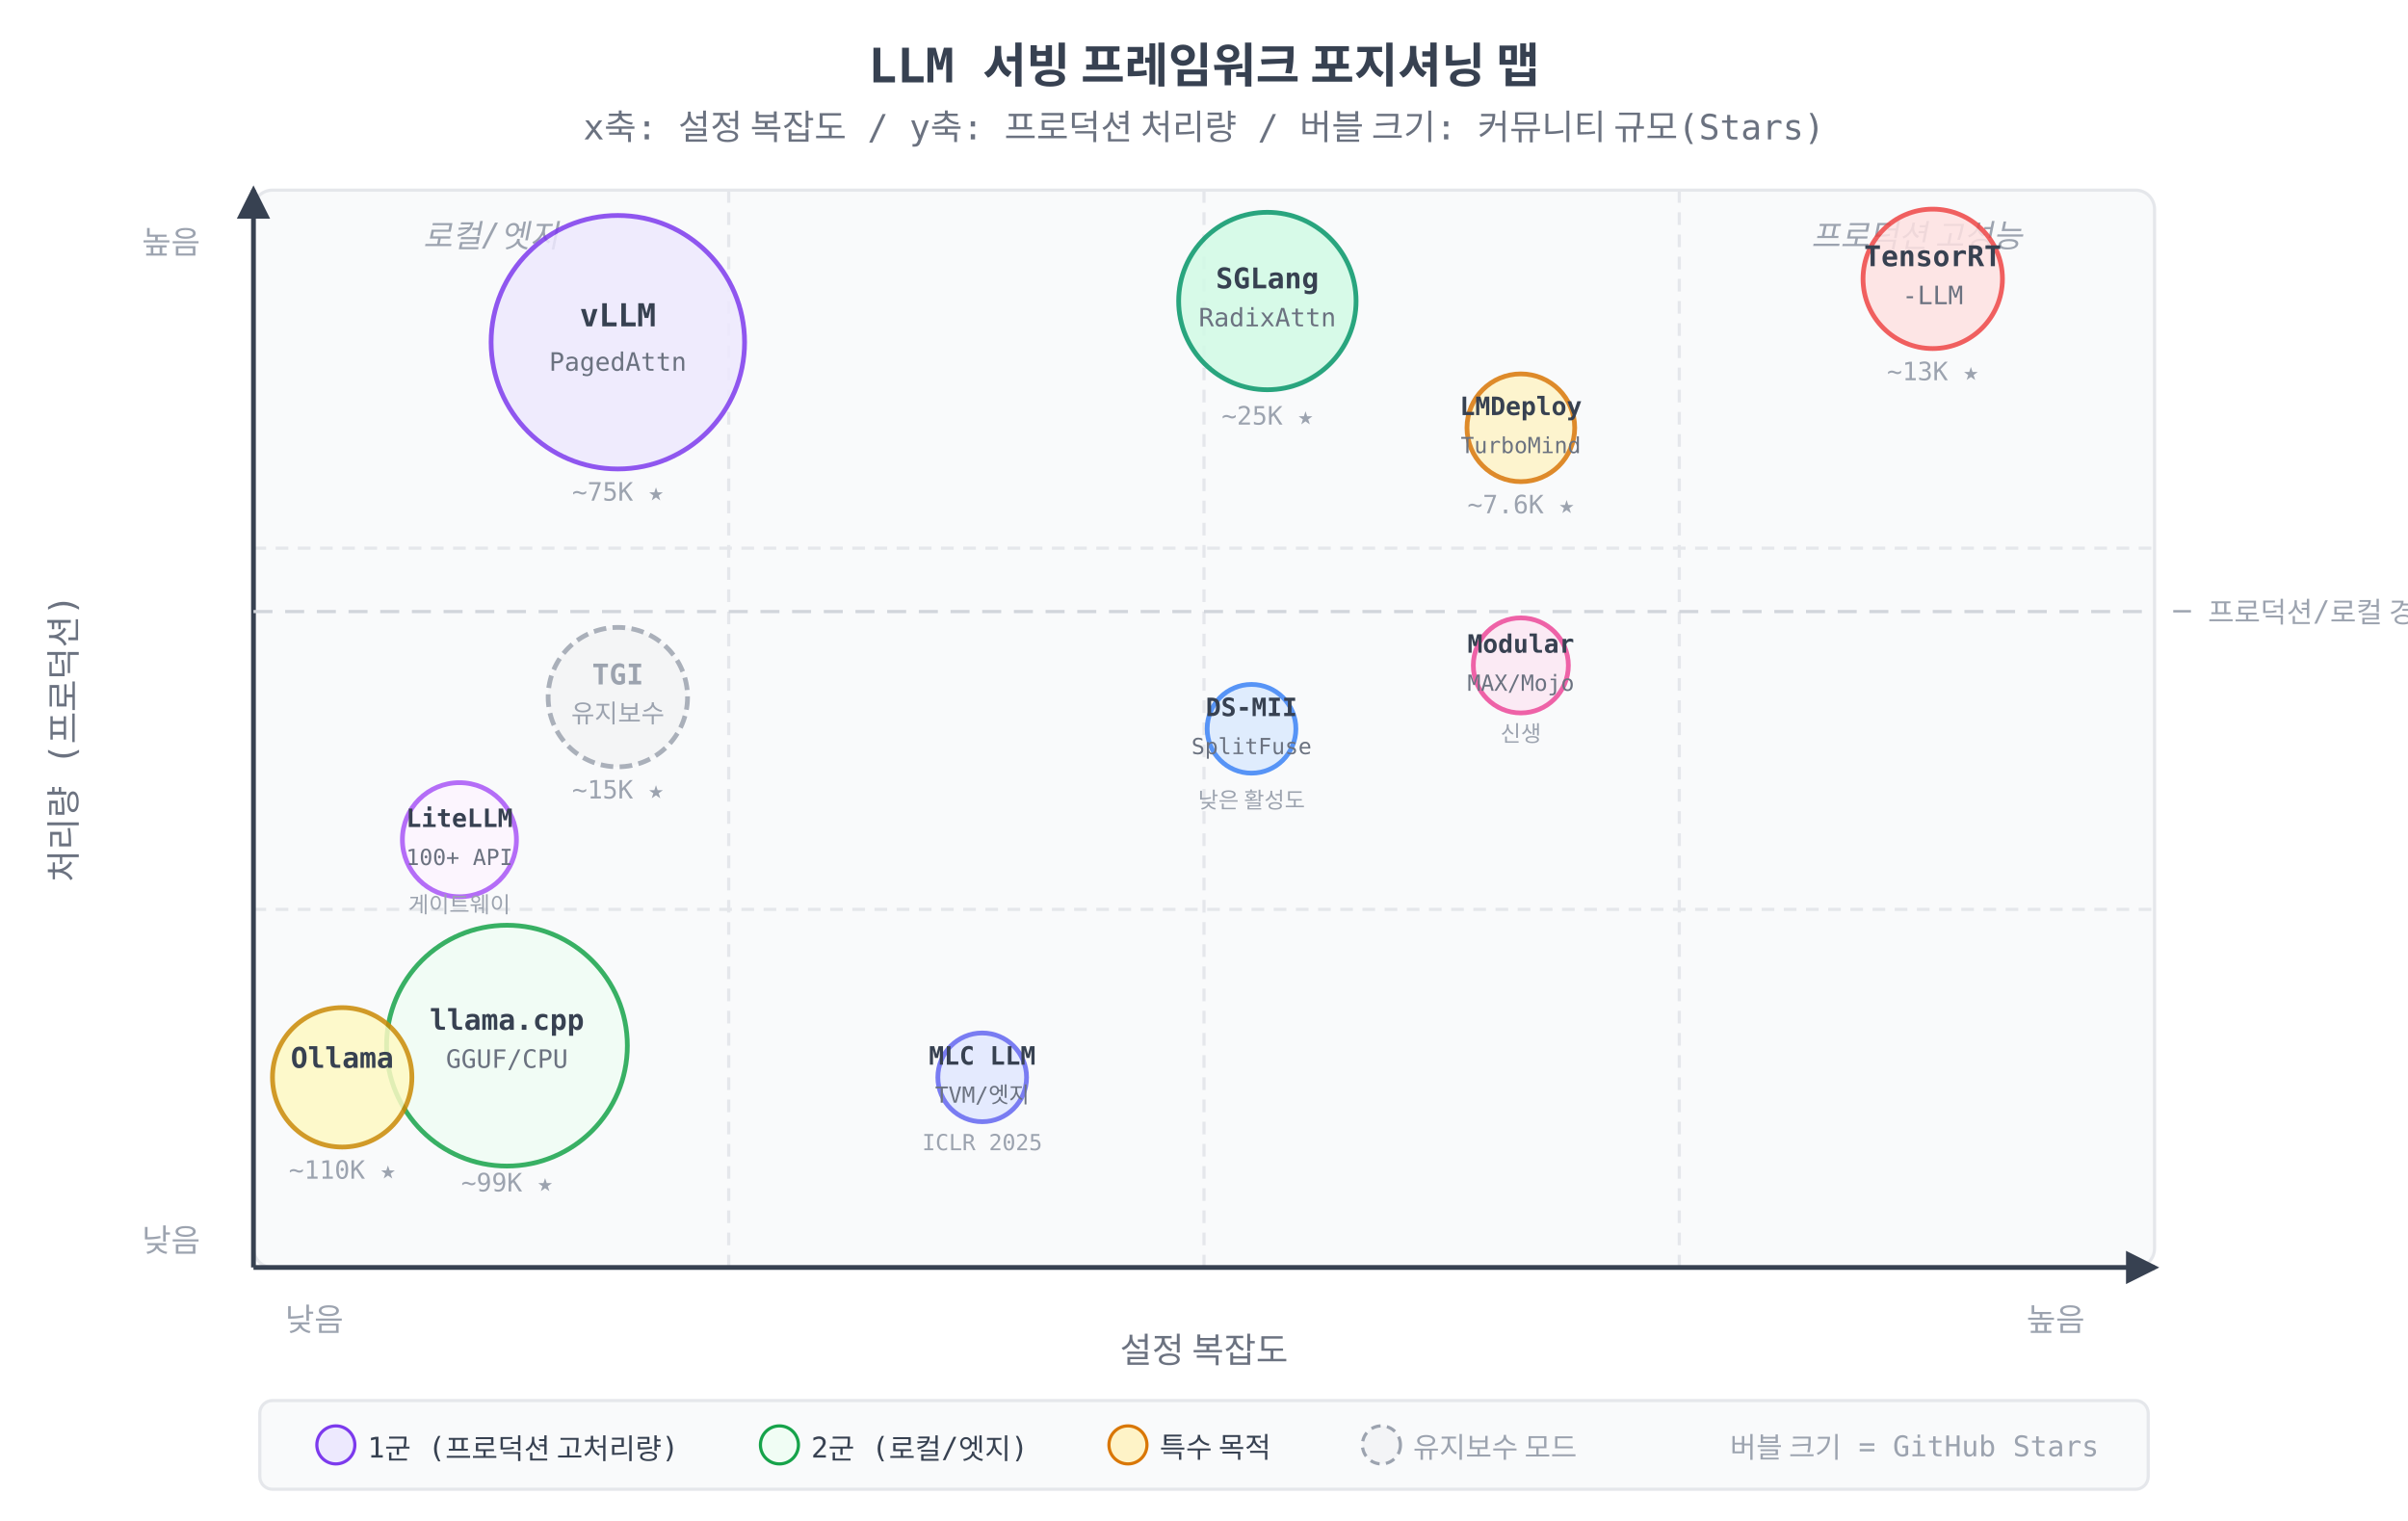
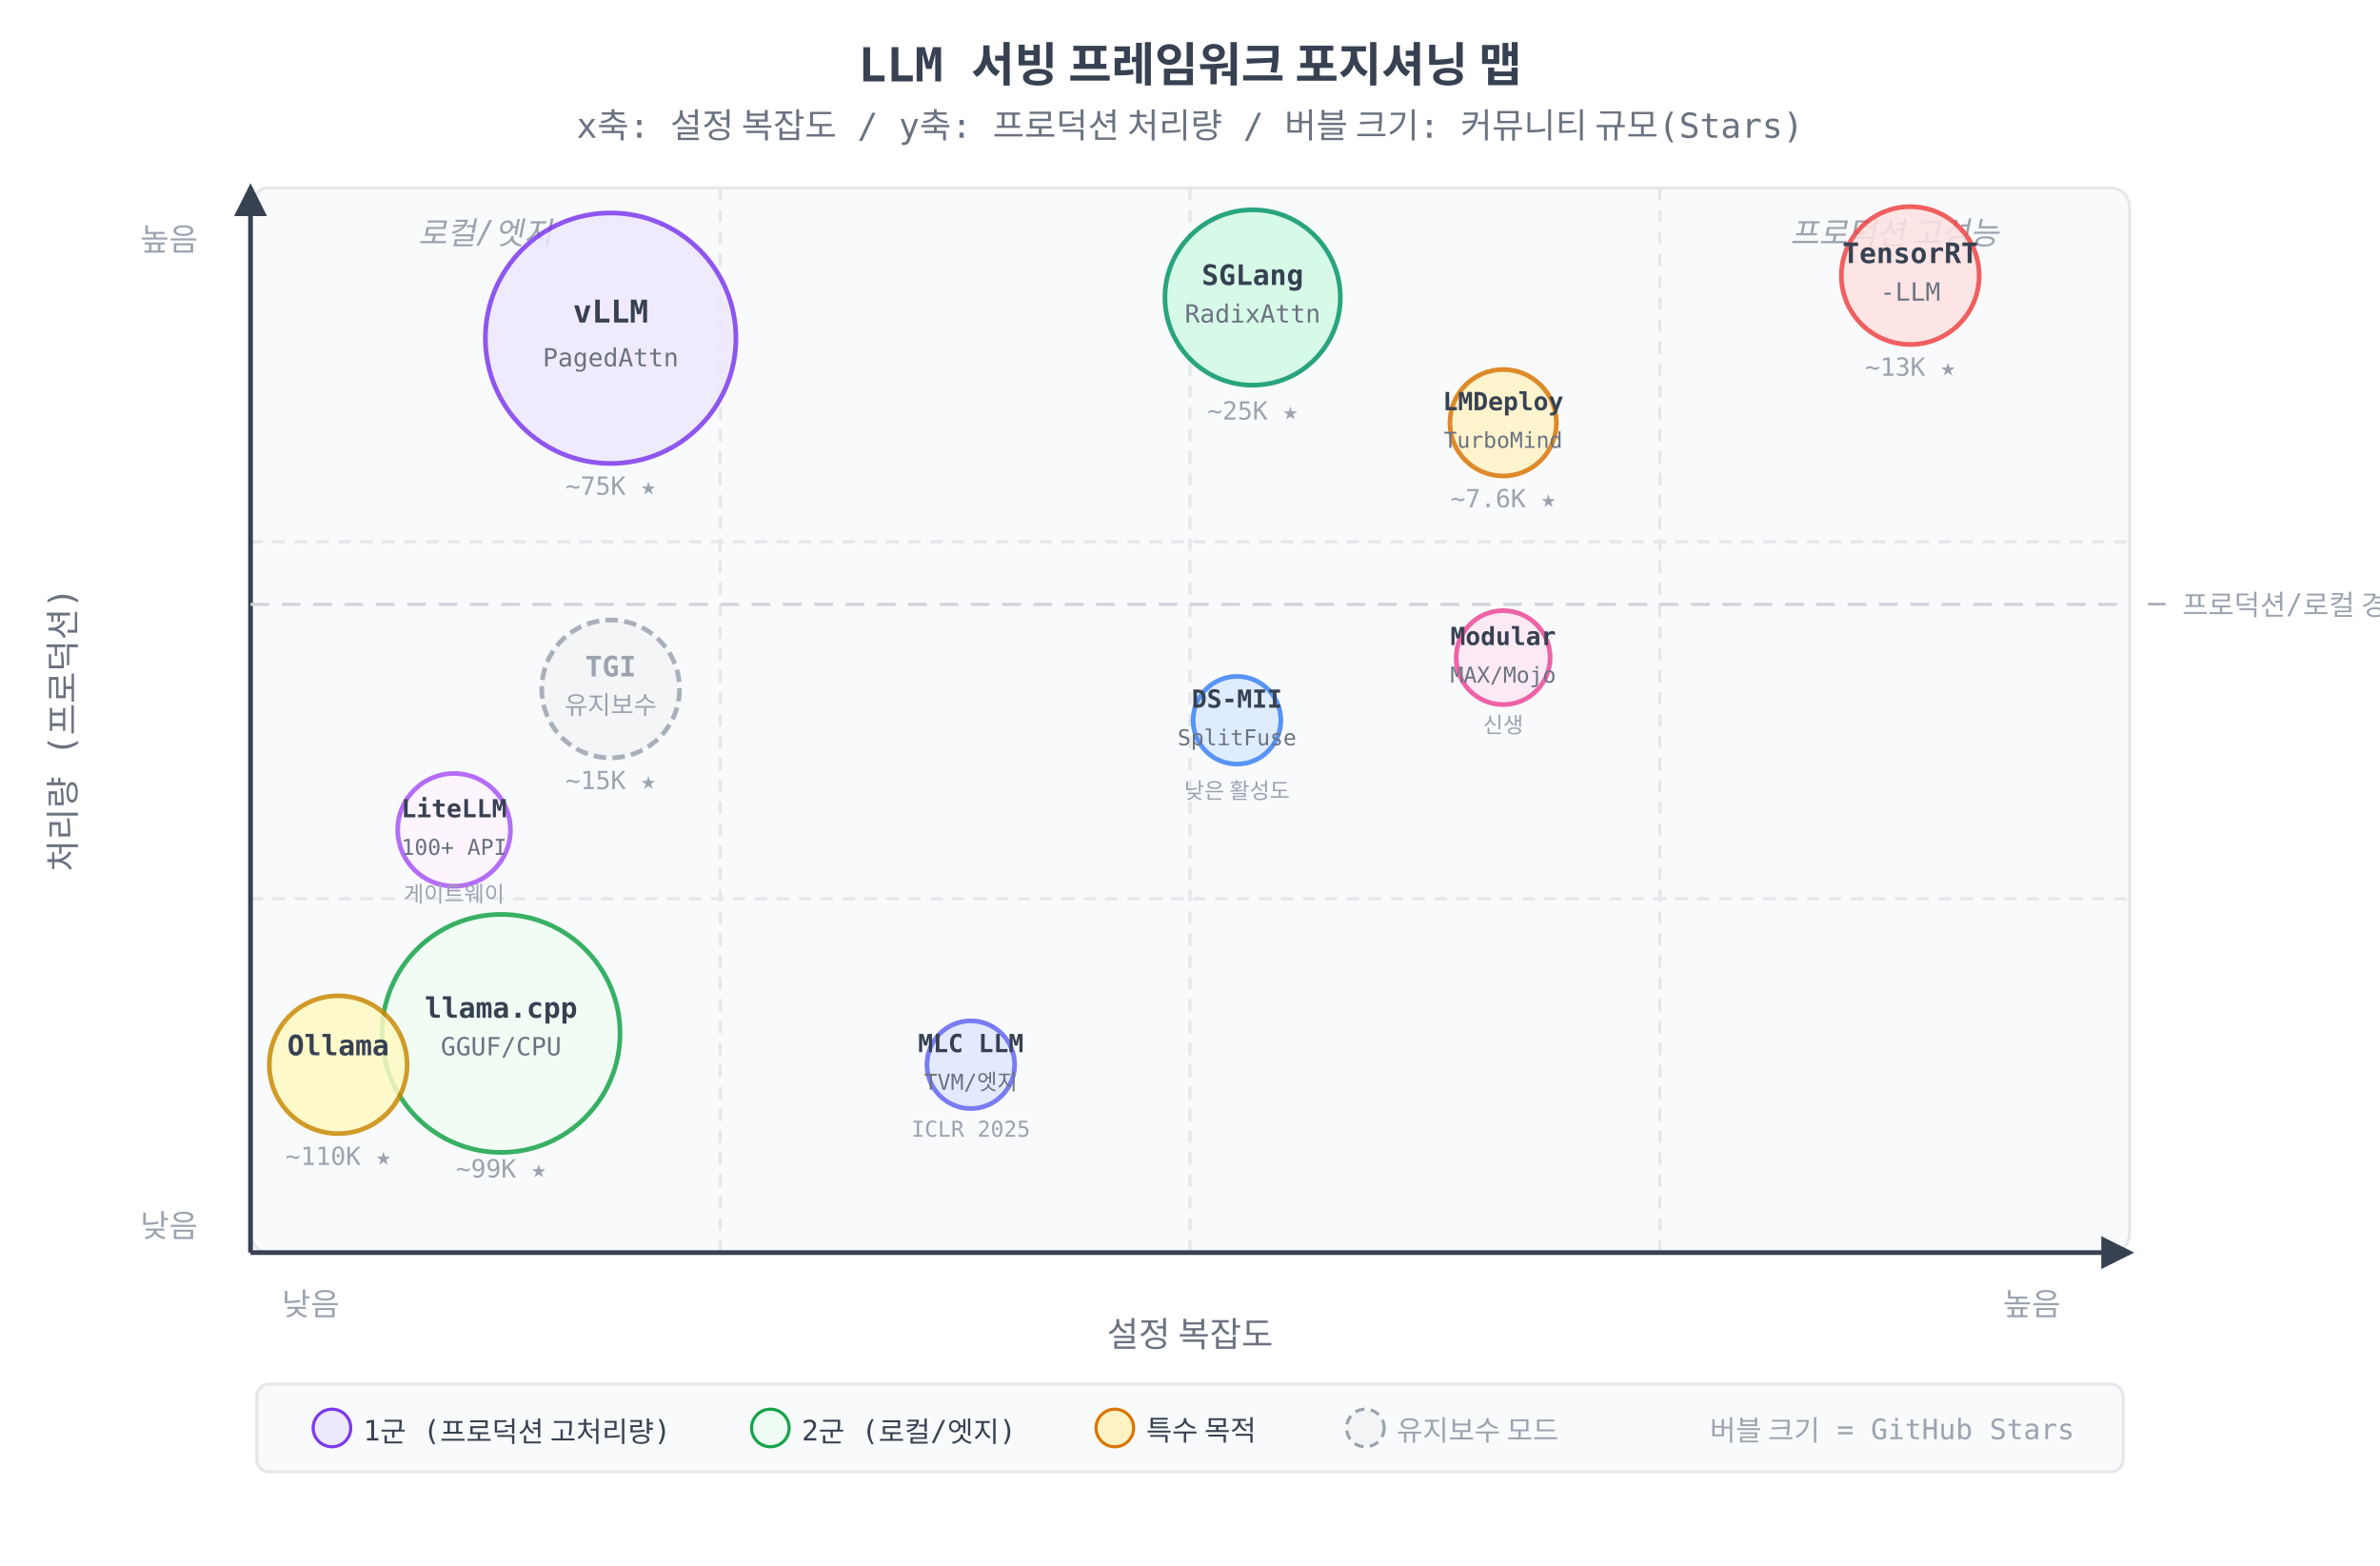
- <svg xmlns="http://www.w3.org/2000/svg" viewBox="0 0 760 480" font-family="monospace, sans-serif">
+ <svg xmlns="http://www.w3.org/2000/svg" viewBox="0 0 760 500" font-family="monospace, sans-serif">
  <defs>
    <marker id="arr" markerWidth="7" markerHeight="7" refX="6" refY="3.5" orient="auto">
      <path d="M0,0 L7,3.5 L0,7 Z" fill="#374151" />
    </marker>
  </defs>
  <text x="380" y="26" text-anchor="middle" font-size="15" font-weight="bold" fill="#374151">LLM 서빙 프레임워크 포지셔닝 맵</text>
  <text x="380" y="44" text-anchor="middle" font-size="11" fill="#6B7280">x축: 설정 복잡도 / y축: 프로덕션 처리량 / 버블 크기: 커뮤니티 규모(Stars)</text>
  <rect x="80" y="60" width="600" height="340" rx="6" fill="#F9FAFB" stroke="#E5E7EB" stroke-width="1" />
  <line x1="80" y1="173" x2="680" y2="173" stroke="#E5E7EB" stroke-width="1" stroke-dasharray="4,3" />
  <line x1="80" y1="287" x2="680" y2="287" stroke="#E5E7EB" stroke-width="1" stroke-dasharray="4,3" />
  <line x1="230" y1="60" x2="230" y2="400" stroke="#E5E7EB" stroke-width="1" stroke-dasharray="4,3" />
  <line x1="380" y1="60" x2="380" y2="400" stroke="#E5E7EB" stroke-width="1" stroke-dasharray="4,3" />
  <line x1="530" y1="60" x2="530" y2="400" stroke="#E5E7EB" stroke-width="1" stroke-dasharray="4,3" />
  <text x="24" y="233" text-anchor="middle" font-size="11" fill="#6B7280" transform="rotate(-90, 24, 233)">처리량 (프로덕션)</text>
  <text x="54" y="80" text-anchor="middle" font-size="10" fill="#9CA3AF">높음</text>
  <text x="54" y="395" text-anchor="middle" font-size="10" fill="#9CA3AF">낮음</text>
  <text x="380" y="430" text-anchor="middle" font-size="11" fill="#6B7280">설정 복잡도</text>
  <text x="90" y="420" text-anchor="start" font-size="10" fill="#9CA3AF">낮음</text>
  <text x="658" y="420" text-anchor="end" font-size="10" fill="#9CA3AF">높음</text>
  <line x1="80" y1="400" x2="680" y2="400" stroke="#374151" stroke-width="1.5" marker-end="url(#arr)" />
  <line x1="80" y1="400" x2="80" y2="60" stroke="#374151" stroke-width="1.5" marker-end="url(#arr)" />
  <text x="155" y="78" text-anchor="middle" font-size="10" fill="#9CA3AF" font-style="italic">로컬/엣지</text>
  <text x="605" y="78" text-anchor="middle" font-size="10" fill="#9CA3AF" font-style="italic">프로덕션 고성능</text>
  <circle cx="610" cy="88" r="22" fill="#FEE2E2" stroke="#EF4444" stroke-width="1.5" opacity="0.85" />
  <text x="610" y="84" text-anchor="middle" font-size="9" font-weight="bold" fill="#374151">TensorRT</text>
  <text x="610" y="96" text-anchor="middle" font-size="8" fill="#6B7280">-LLM</text>
  <text x="610" y="120" text-anchor="middle" font-size="8" fill="#9CA3AF">~13K ★</text>
  <circle cx="400" cy="95" r="28" fill="#D1FAE5" stroke="#059669" stroke-width="1.5" opacity="0.85" />
  <text x="400" y="91" text-anchor="middle" font-size="9" font-weight="bold" fill="#374151">SGLang</text>
  <text x="400" y="103" text-anchor="middle" font-size="8" fill="#6B7280">RadixAttn</text>
  <text x="400" y="134" text-anchor="middle" font-size="8" fill="#9CA3AF">~25K ★</text>
  <circle cx="195" cy="108" r="40" fill="#EDE9FE" stroke="#7C3AED" stroke-width="1.5" opacity="0.85" />
  <text x="195" y="103" text-anchor="middle" font-size="10" font-weight="bold" fill="#374151">vLLM</text>
  <text x="195" y="117" text-anchor="middle" font-size="8" fill="#6B7280">PagedAttn</text>
  <text x="195" y="158" text-anchor="middle" font-size="8" fill="#9CA3AF">~75K ★</text>
  <circle cx="195" cy="220" r="22" fill="#F3F4F6" stroke="#9CA3AF" stroke-width="1.5" stroke-dasharray="4,2" opacity="0.85" />
  <text x="195" y="216" text-anchor="middle" font-size="9" font-weight="bold" fill="#9CA3AF">TGI</text>
  <text x="195" y="228" text-anchor="middle" font-size="8" fill="#9CA3AF">유지보수</text>
  <text x="195" y="252" text-anchor="middle" font-size="8" fill="#9CA3AF">~15K ★</text>
  <circle cx="480" cy="135" r="17" fill="#FEF3C7" stroke="#D97706" stroke-width="1.5" opacity="0.85" />
  <text x="480" y="131" text-anchor="middle" font-size="8" font-weight="bold" fill="#374151">LMDeploy</text>
  <text x="480" y="143" text-anchor="middle" font-size="7" fill="#6B7280">TurboMind</text>
  <text x="480" y="162" text-anchor="middle" font-size="8" fill="#9CA3AF">~7.6K ★</text>
  <circle cx="395" cy="230" r="14" fill="#DBEAFE" stroke="#3B82F6" stroke-width="1.5" opacity="0.85" />
  <text x="395" y="226" text-anchor="middle" font-size="8" font-weight="bold" fill="#374151">DS-MII</text>
  <text x="395" y="238" text-anchor="middle" font-size="7" fill="#6B7280">SplitFuse</text>
  <text x="395" y="255" text-anchor="middle" font-size="7" fill="#9CA3AF">낮은 활성도</text>
  <circle cx="480" cy="210" r="15" fill="#FCE7F3" stroke="#EC4899" stroke-width="1.5" opacity="0.85" />
  <text x="480" y="206" text-anchor="middle" font-size="8" font-weight="bold" fill="#374151">Modular</text>
  <text x="480" y="218" text-anchor="middle" font-size="7" fill="#6B7280">MAX/Mojo</text>
  <text x="480" y="234" text-anchor="middle" font-size="7" fill="#9CA3AF">신생</text>
  <circle cx="160" cy="330" r="38" fill="#F0FDF4" stroke="#16A34A" stroke-width="1.5" opacity="0.85" />
  <text x="160" y="325" text-anchor="middle" font-size="9" font-weight="bold" fill="#374151">llama.cpp</text>
  <text x="160" y="337" text-anchor="middle" font-size="8" fill="#6B7280">GGUF/CPU</text>
  <text x="160" y="376" text-anchor="middle" font-size="8" fill="#9CA3AF">~99K ★</text>
  <circle cx="108" cy="340" r="22" fill="#FEF9C3" stroke="#CA8A04" stroke-width="1.5" opacity="0.85" />
  <text x="108" y="337" text-anchor="middle" font-size="9" font-weight="bold" fill="#374151">Ollama</text>
  <text x="108" y="372" text-anchor="middle" font-size="8" fill="#9CA3AF">~110K ★</text>
  <circle cx="310" cy="340" r="14" fill="#E0E7FF" stroke="#6366F1" stroke-width="1.5" opacity="0.85" />
  <text x="310" y="336" text-anchor="middle" font-size="8" font-weight="bold" fill="#374151">MLC LLM</text>
  <text x="310" y="348" text-anchor="middle" font-size="7" fill="#6B7280">TVM/엣지</text>
  <text x="310" y="363" text-anchor="middle" font-size="7" fill="#9CA3AF">ICLR 2025</text>
  <circle cx="145" cy="265" r="18" fill="#FDF4FF" stroke="#A855F7" stroke-width="1.5" opacity="0.85" />
  <text x="145" y="261" text-anchor="middle" font-size="8" font-weight="bold" fill="#374151">LiteLLM</text>
  <text x="145" y="273" text-anchor="middle" font-size="7" fill="#6B7280">100+ API</text>
  <text x="145" y="288" text-anchor="middle" font-size="7" fill="#9CA3AF">게이트웨이</text>
  <line x1="80" y1="193" x2="680" y2="193" stroke="#D1D5DB" stroke-width="1" stroke-dasharray="6,4" />
  <text x="686" y="196" text-anchor="start" font-size="9" fill="#9CA3AF">─ 프로덕션/로컬 경계</text>
  <rect x="82" y="442" width="596" height="28" rx="4" fill="#F9FAFB" stroke="#E5E7EB" stroke-width="1" />
  <circle cx="106" cy="456" r="6" fill="#EDE9FE" stroke="#7C3AED" stroke-width="1" />
  <text x="116" y="460" font-size="9" fill="#374151">1군 (프로덕션 고처리량)</text>
  <circle cx="246" cy="456" r="6" fill="#F0FDF4" stroke="#16A34A" stroke-width="1" />
  <text x="256" y="460" font-size="9" fill="#374151">2군 (로컬/엣지)</text>
  <circle cx="356" cy="456" r="6" fill="#FEF3C7" stroke="#D97706" stroke-width="1" />
  <text x="366" y="460" font-size="9" fill="#374151">특수 목적</text>
  <circle cx="436" cy="456" r="6" fill="#F3F4F6" stroke="#9CA3AF" stroke-width="1" stroke-dasharray="3,2" />
  <text x="446" y="460" font-size="9" fill="#9CA3AF">유지보수 모드</text>
  <text x="546" y="460" font-size="9" fill="#9CA3AF">버블 크기 = GitHub Stars</text>
</svg>
